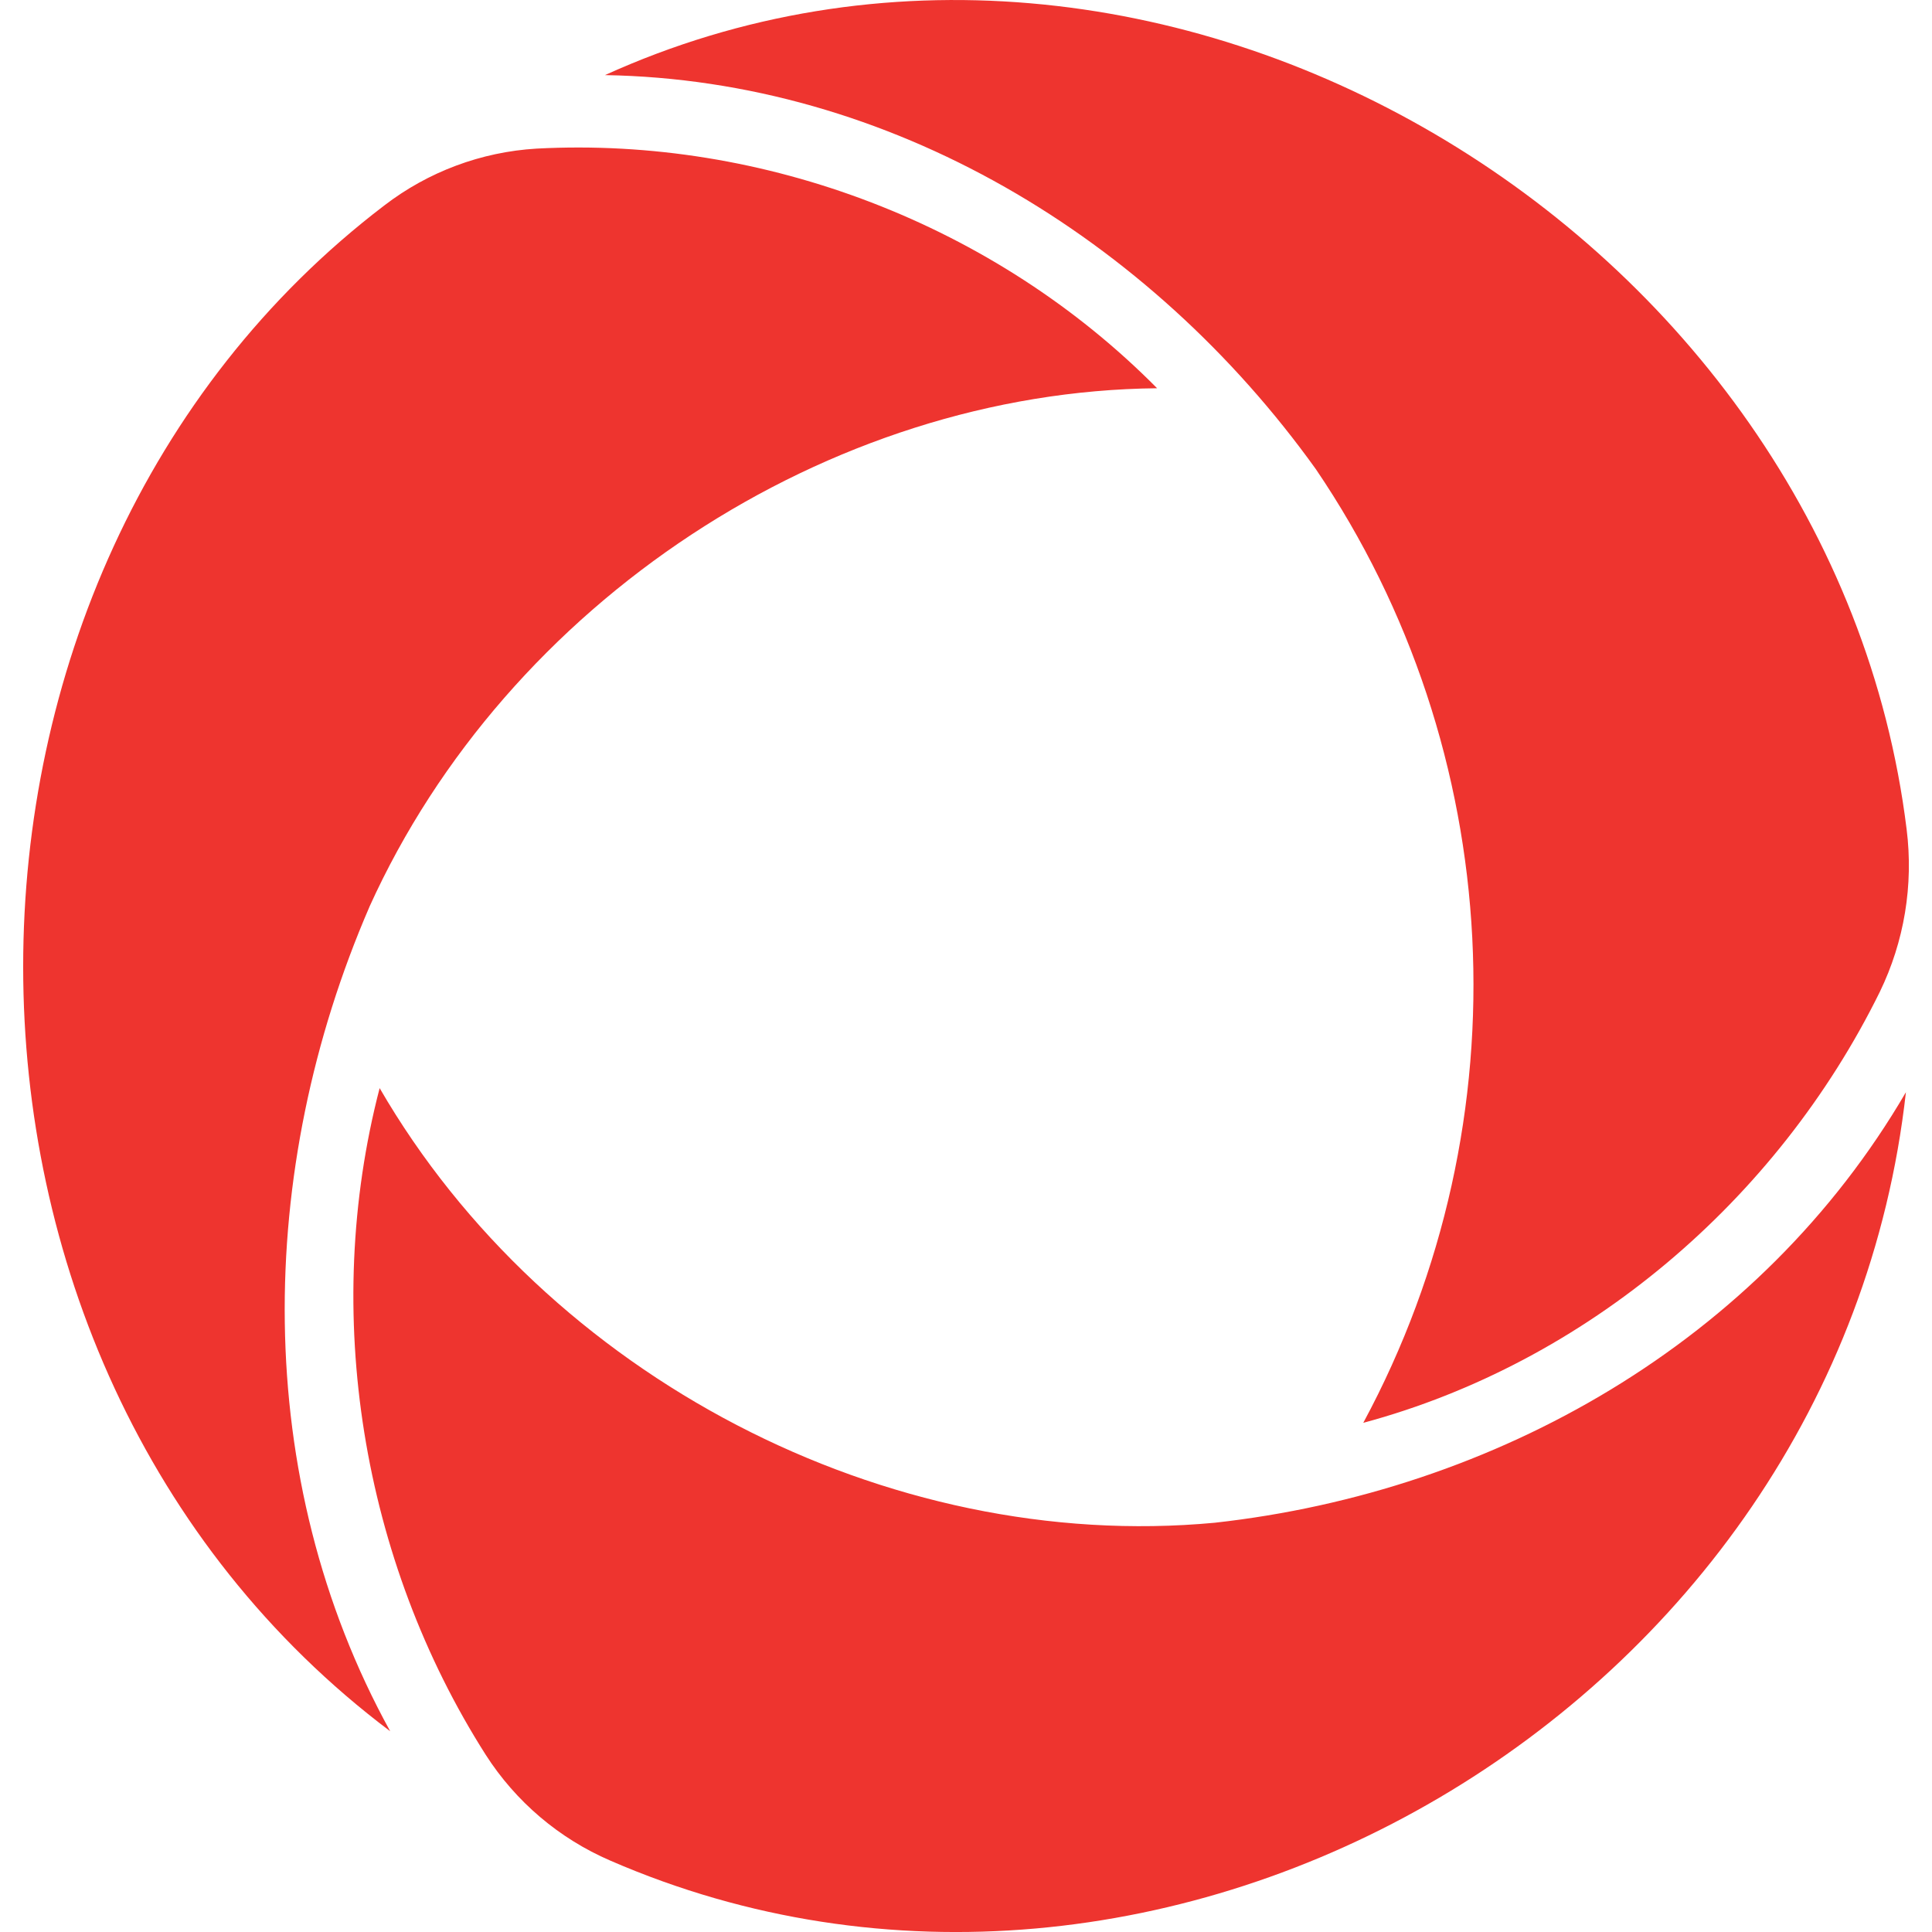
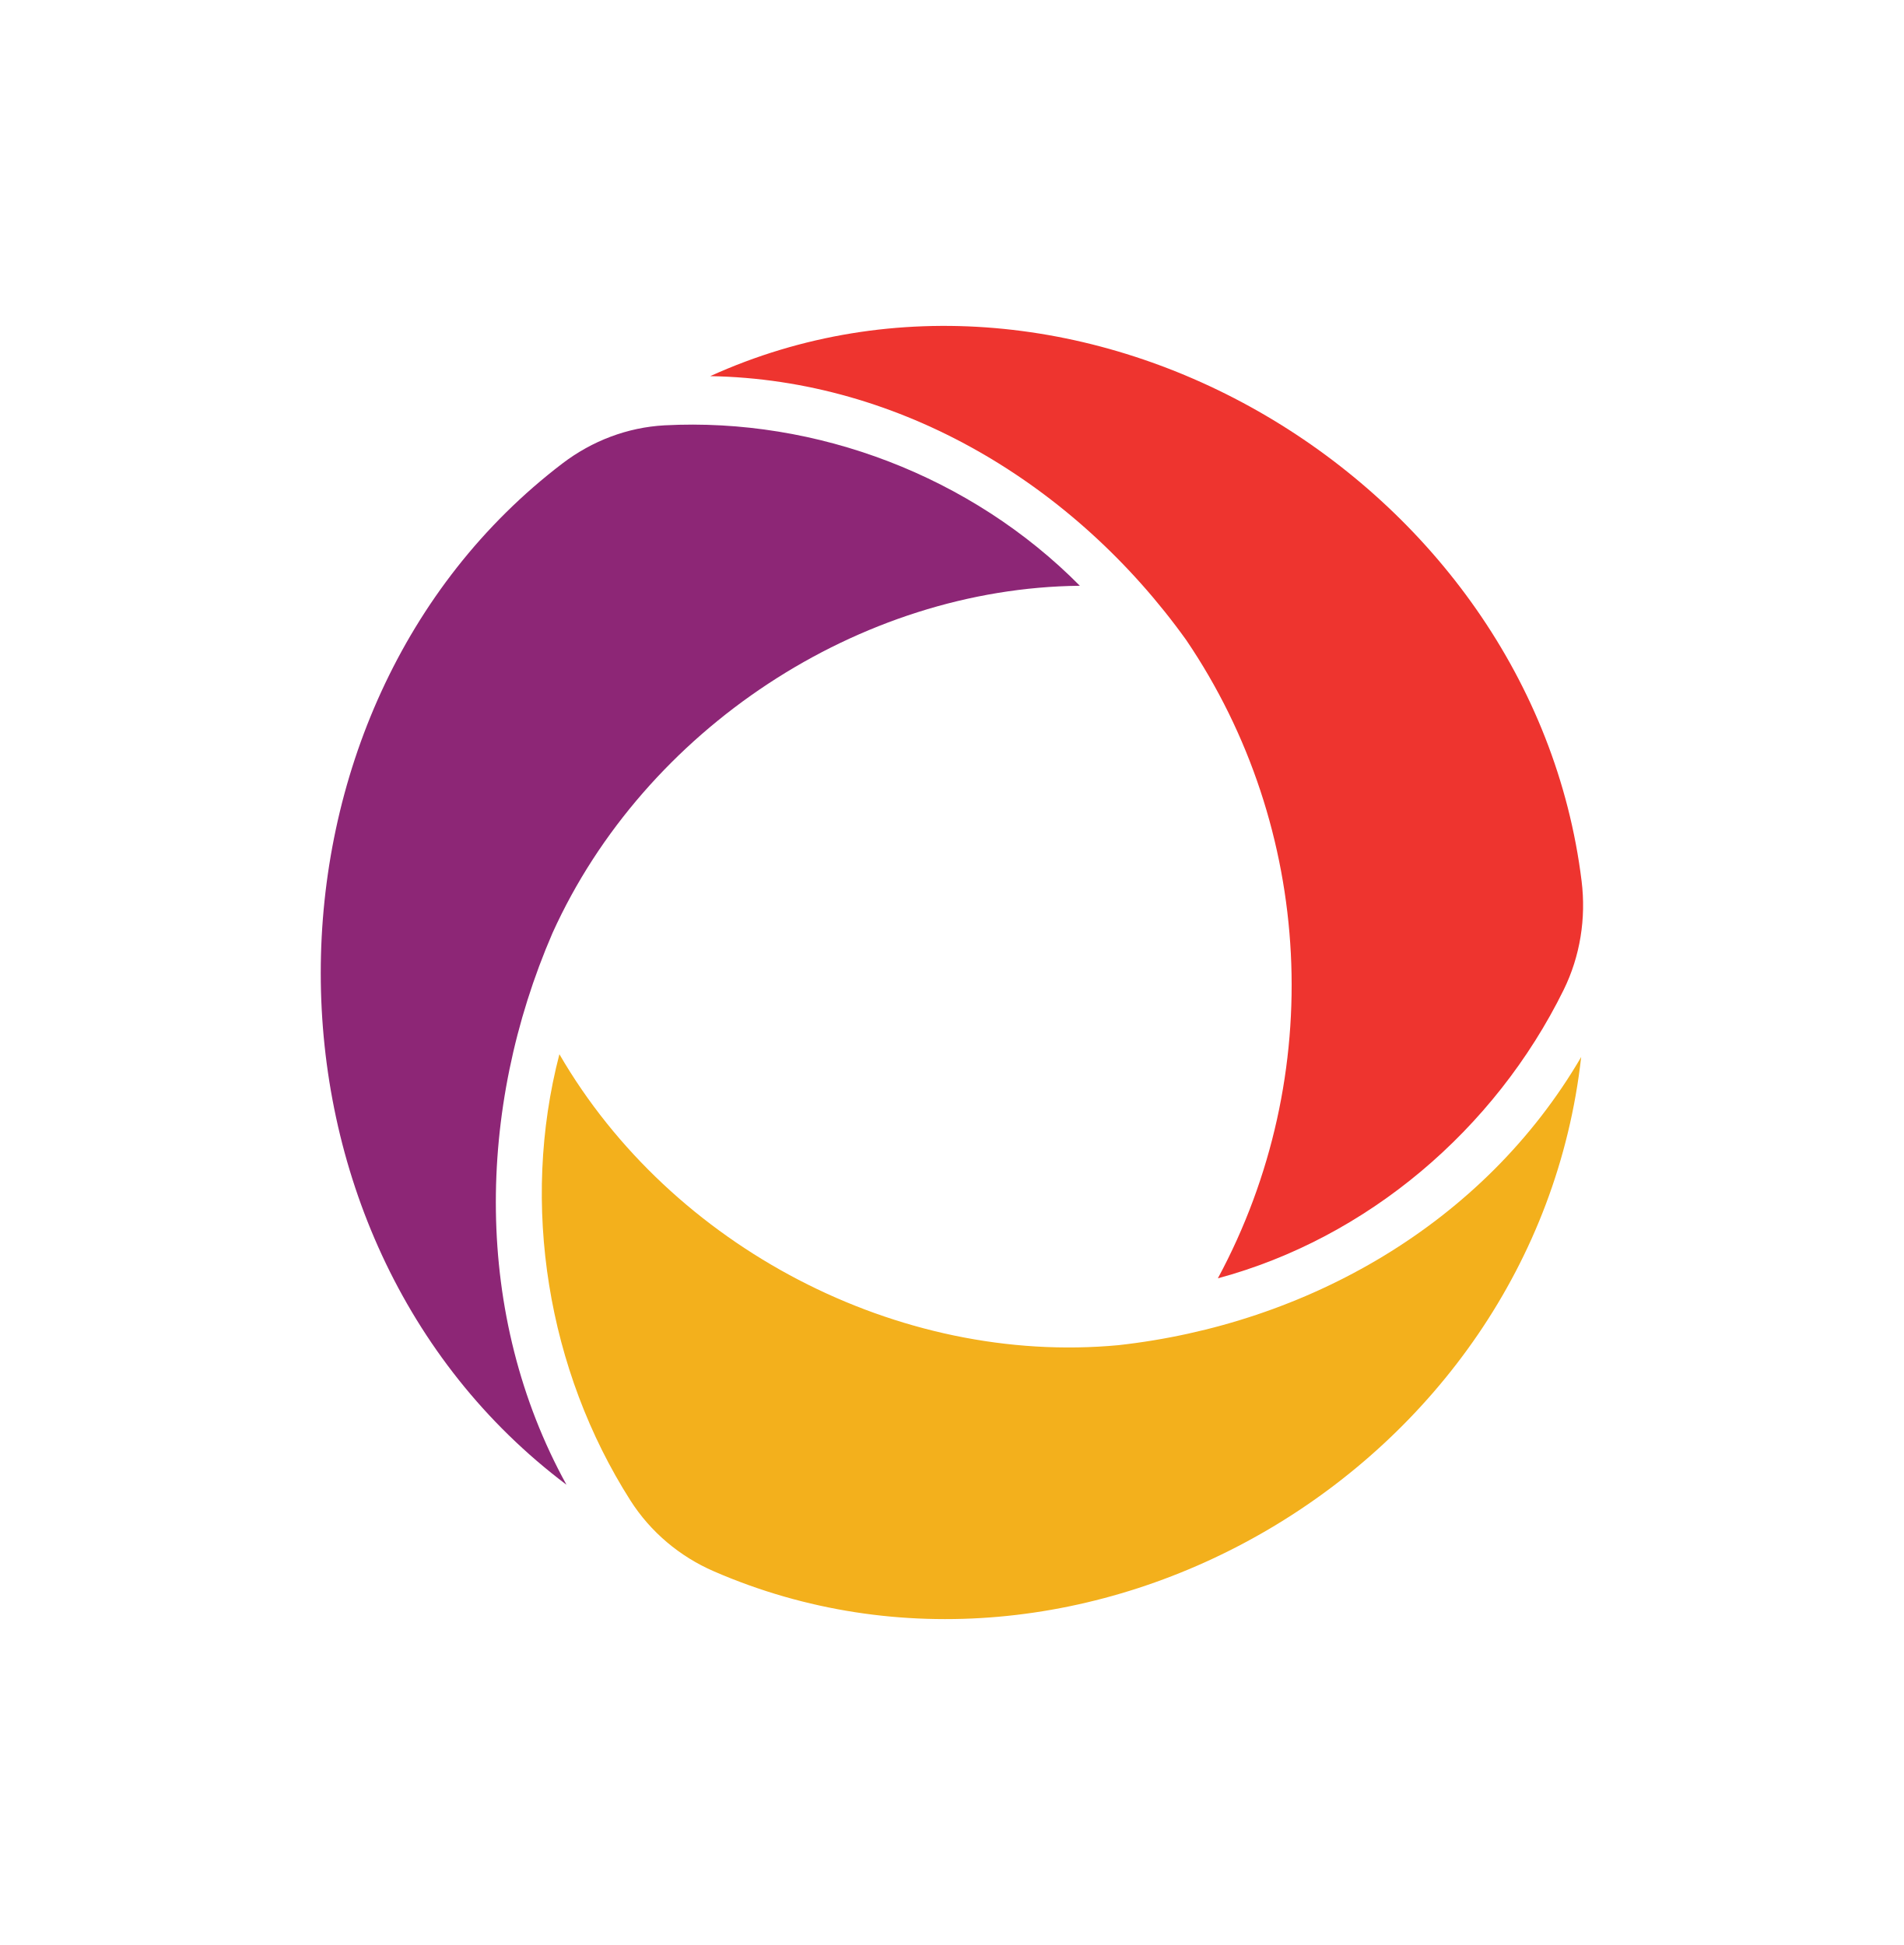
- <svg xmlns="http://www.w3.org/2000/svg" fill="#EE342F" viewBox="0 0 24 24">
-   <path d="M15.09 18.916c3.488-.387 6.776-2.246 8.586-5.348-.857 7.673-9.247 12.522-16.095 9.545a3.47 3.47 0 0 1-1.547-1.314c-1.539-2.417-2.044-5.492-1.318-8.282 2.077 3.584 6.3 5.78 10.374 5.399m-10.501-7.65c-1.414 3.266-1.475 7.092.258 10.24-6.1-4.59-6.033-14.41-.074-18.953a3.44 3.44 0 0 1 1.893-.707c2.825-.15 5.695.942 7.708 2.977-4.09.04-8.073 2.66-9.785 6.442m11.757-5.437C14.283 2.951 11.053.992 7.515.933c6.84-3.105 15.253 1.929 16.17 9.37a3.6 3.6 0 0 1-.334 2.02c-1.278 2.594-3.647 4.607-6.416 5.352 2.029-3.763 1.778-8.36-.589-11.847" />
+ <svg xmlns="http://www.w3.org/2000/svg" viewBox="0 0 184 188" fill="none">
+   <path d="M108.092 130.021C126.258 128.003 143.385 118.323 152.815 102.167C148.349 142.128 104.653 167.385 68.986 151.878C65.699 150.453 62.87 148.082 60.929 145.034C52.913 132.448 50.279 116.433 54.064 101.899C64.881 120.567 86.875 132.01 108.092 130.021Z" fill="#F3B01C" />
+   <path d="M53.401 90.174C46.038 107.191 45.719 127.114 54.746 143.51C22.976 119.608 23.323 68.458 54.358 44.795C57.229 42.608 60.64 41.31 64.218 41.112C78.931 40.336 93.88 46.023 104.364 56.619C83.064 56.831 62.318 70.476 53.401 90.174Z" fill="#8D2676" />
+   <path d="M114.637 61.855C103.89 46.87 87.069 36.668 68.639 36.358C104.264 20.188 148.085 46.404 152.856 85.165C153.3 88.763 152.717 92.432 151.122 95.677C144.466 109.195 132.124 119.679 117.702 123.559C128.269 103.96 126.965 80.015 114.637 61.855Z" fill="#EE342F" />
</svg>
